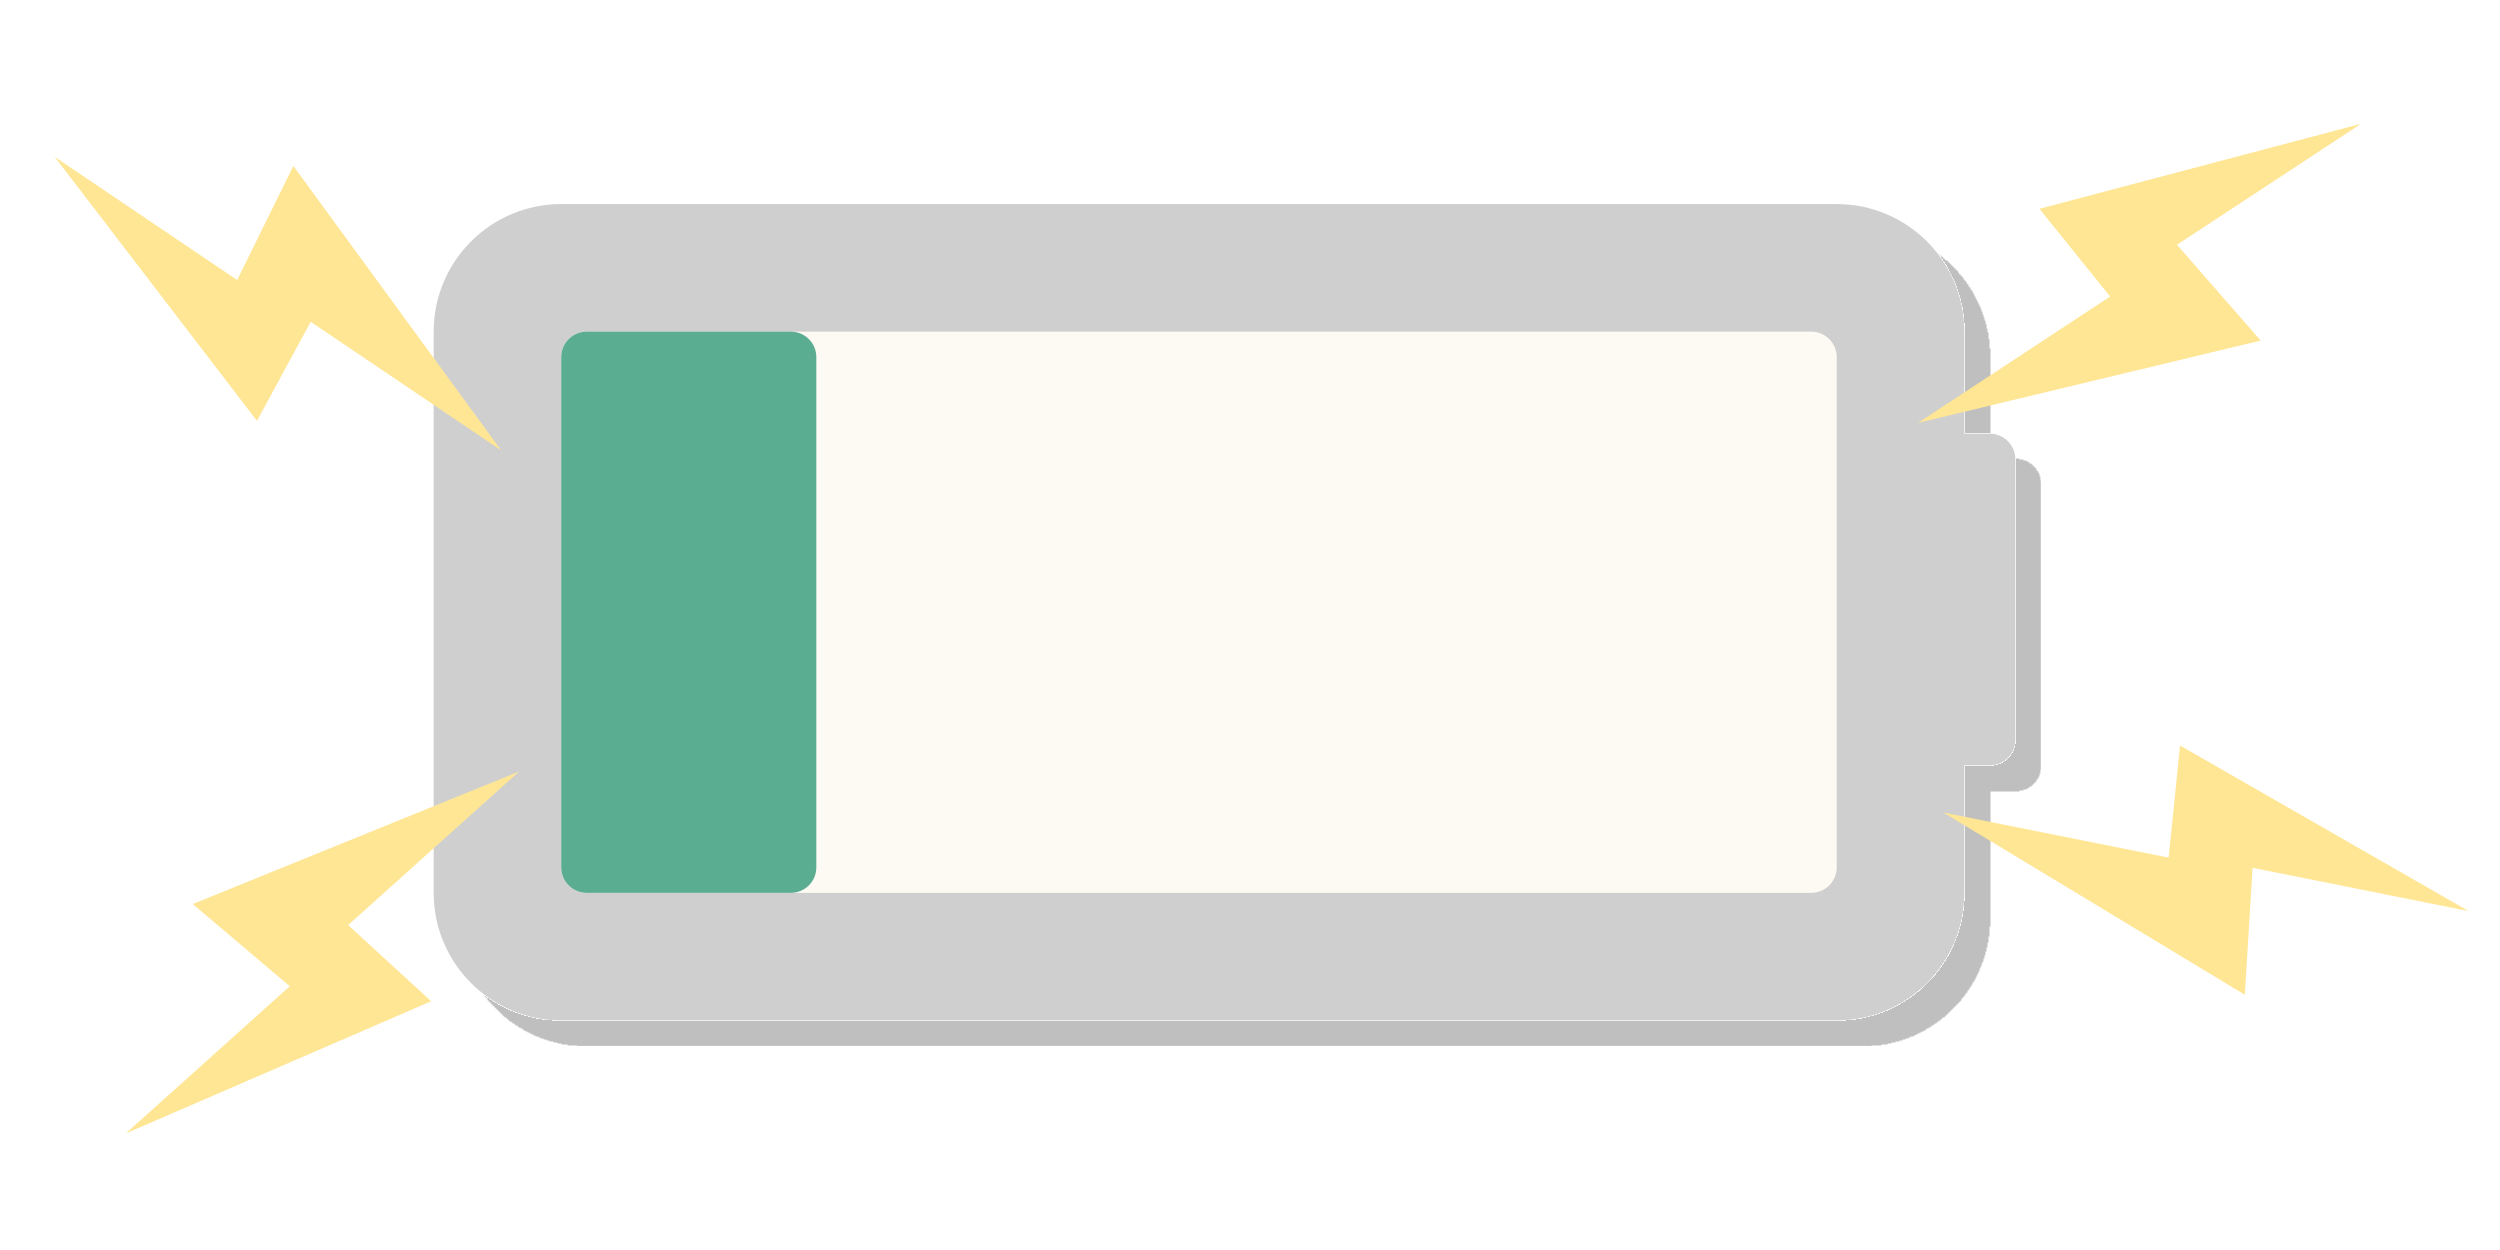
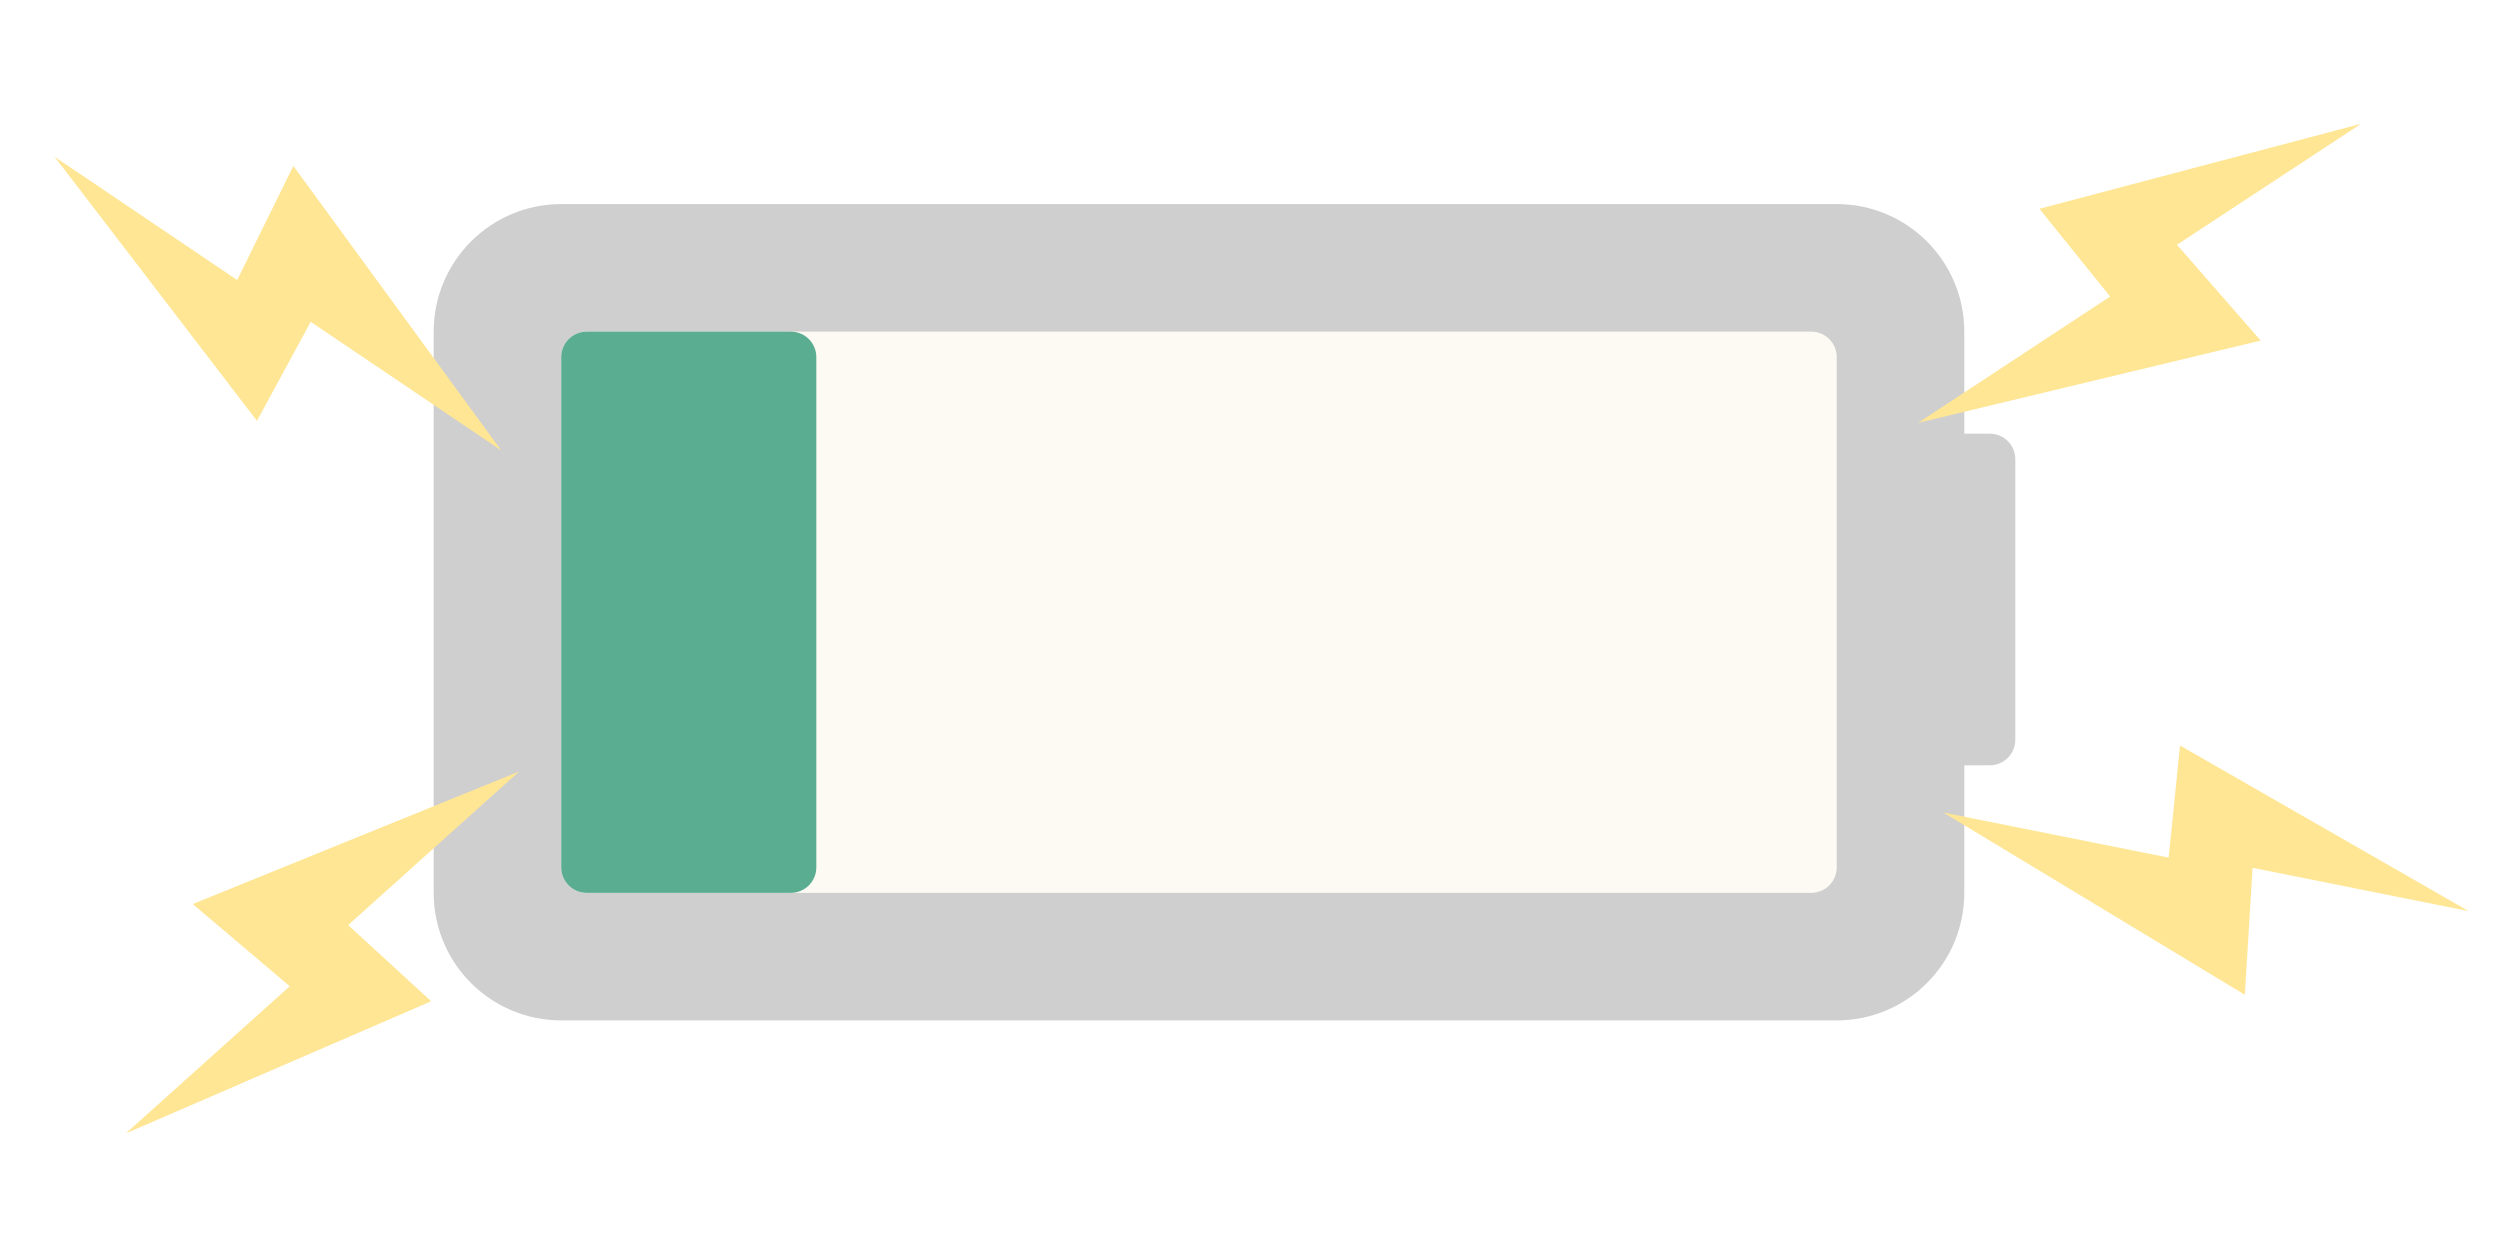
<svg xmlns="http://www.w3.org/2000/svg" width="98" height="49" viewBox="0 0 98 49" fill="none">
-   <g filter="url(#filter0_d)">
-     <rect x="17" y="8" width="60" height="32" rx="5" fill="#CFCFCF" />
-     <rect x="69" y="17" width="10" height="13" rx="1" fill="#CFCFCF" />
-     <rect x="22" y="13" width="50" height="22" rx="1" fill="#FCFAF2" />
-     <rect x="22" y="13" width="10" height="22" rx="1" fill="#5BAD92" />
-   </g>
+   <rect x="17" y="8" width="60" height="32" rx="5" fill="#CFCFCF" />
+   <rect x="69" y="17" width="10" height="13" rx="1" fill="#CFCFCF" />
+   <rect x="22" y="13" width="50" height="22" rx="1" fill="#FCFAF2" />
+   <rect x="22" y="13" width="10" height="22" rx="1" fill="#5BAD92" />
  <path d="M87.997 38.995L88.302 34.018L96.771 35.716L85.457 29.224L85.012 33.619L76.178 31.851L87.997 38.995Z" fill="#FFE694" />
  <path d="M88.618 13.35L85.338 9.595L92.556 4.851L79.945 8.185L82.717 11.624L75.191 16.575L88.618 13.35Z" fill="#FFE694" />
  <path d="M7.554 35.438L11.359 38.661L4.931 44.43L16.902 39.249L13.648 36.263L20.35 30.243L7.554 35.438Z" fill="#FFE694" />
  <path d="M11.499 6.505L9.297 10.978L2.139 6.144L10.073 16.498L12.179 12.616L19.647 17.655L11.499 6.505Z" fill="#FFE694" />
-   <defs>
-     <filter id="filter0_d" x="17" y="8" width="63" height="33" filterUnits="userSpaceOnUse" color-interpolation-filters="sRGB">
-       <feFlood flood-opacity="0" result="BackgroundImageFix" />
-       <feColorMatrix in="SourceAlpha" type="matrix" values="0 0 0 0 0 0 0 0 0 0 0 0 0 0 0 0 0 0 127 0" result="hardAlpha" />
-       <feOffset dx="1" dy="1" />
-       <feComposite in2="hardAlpha" operator="out" />
-       <feColorMatrix type="matrix" values="0 0 0 0 0 0 0 0 0 0 0 0 0 0 0 0 0 0 0.25 0" />
-       <feBlend mode="normal" in2="BackgroundImageFix" result="effect1_dropShadow" />
-       <feBlend mode="normal" in="SourceGraphic" in2="effect1_dropShadow" result="shape" />
-     </filter>
-   </defs>
</svg>
